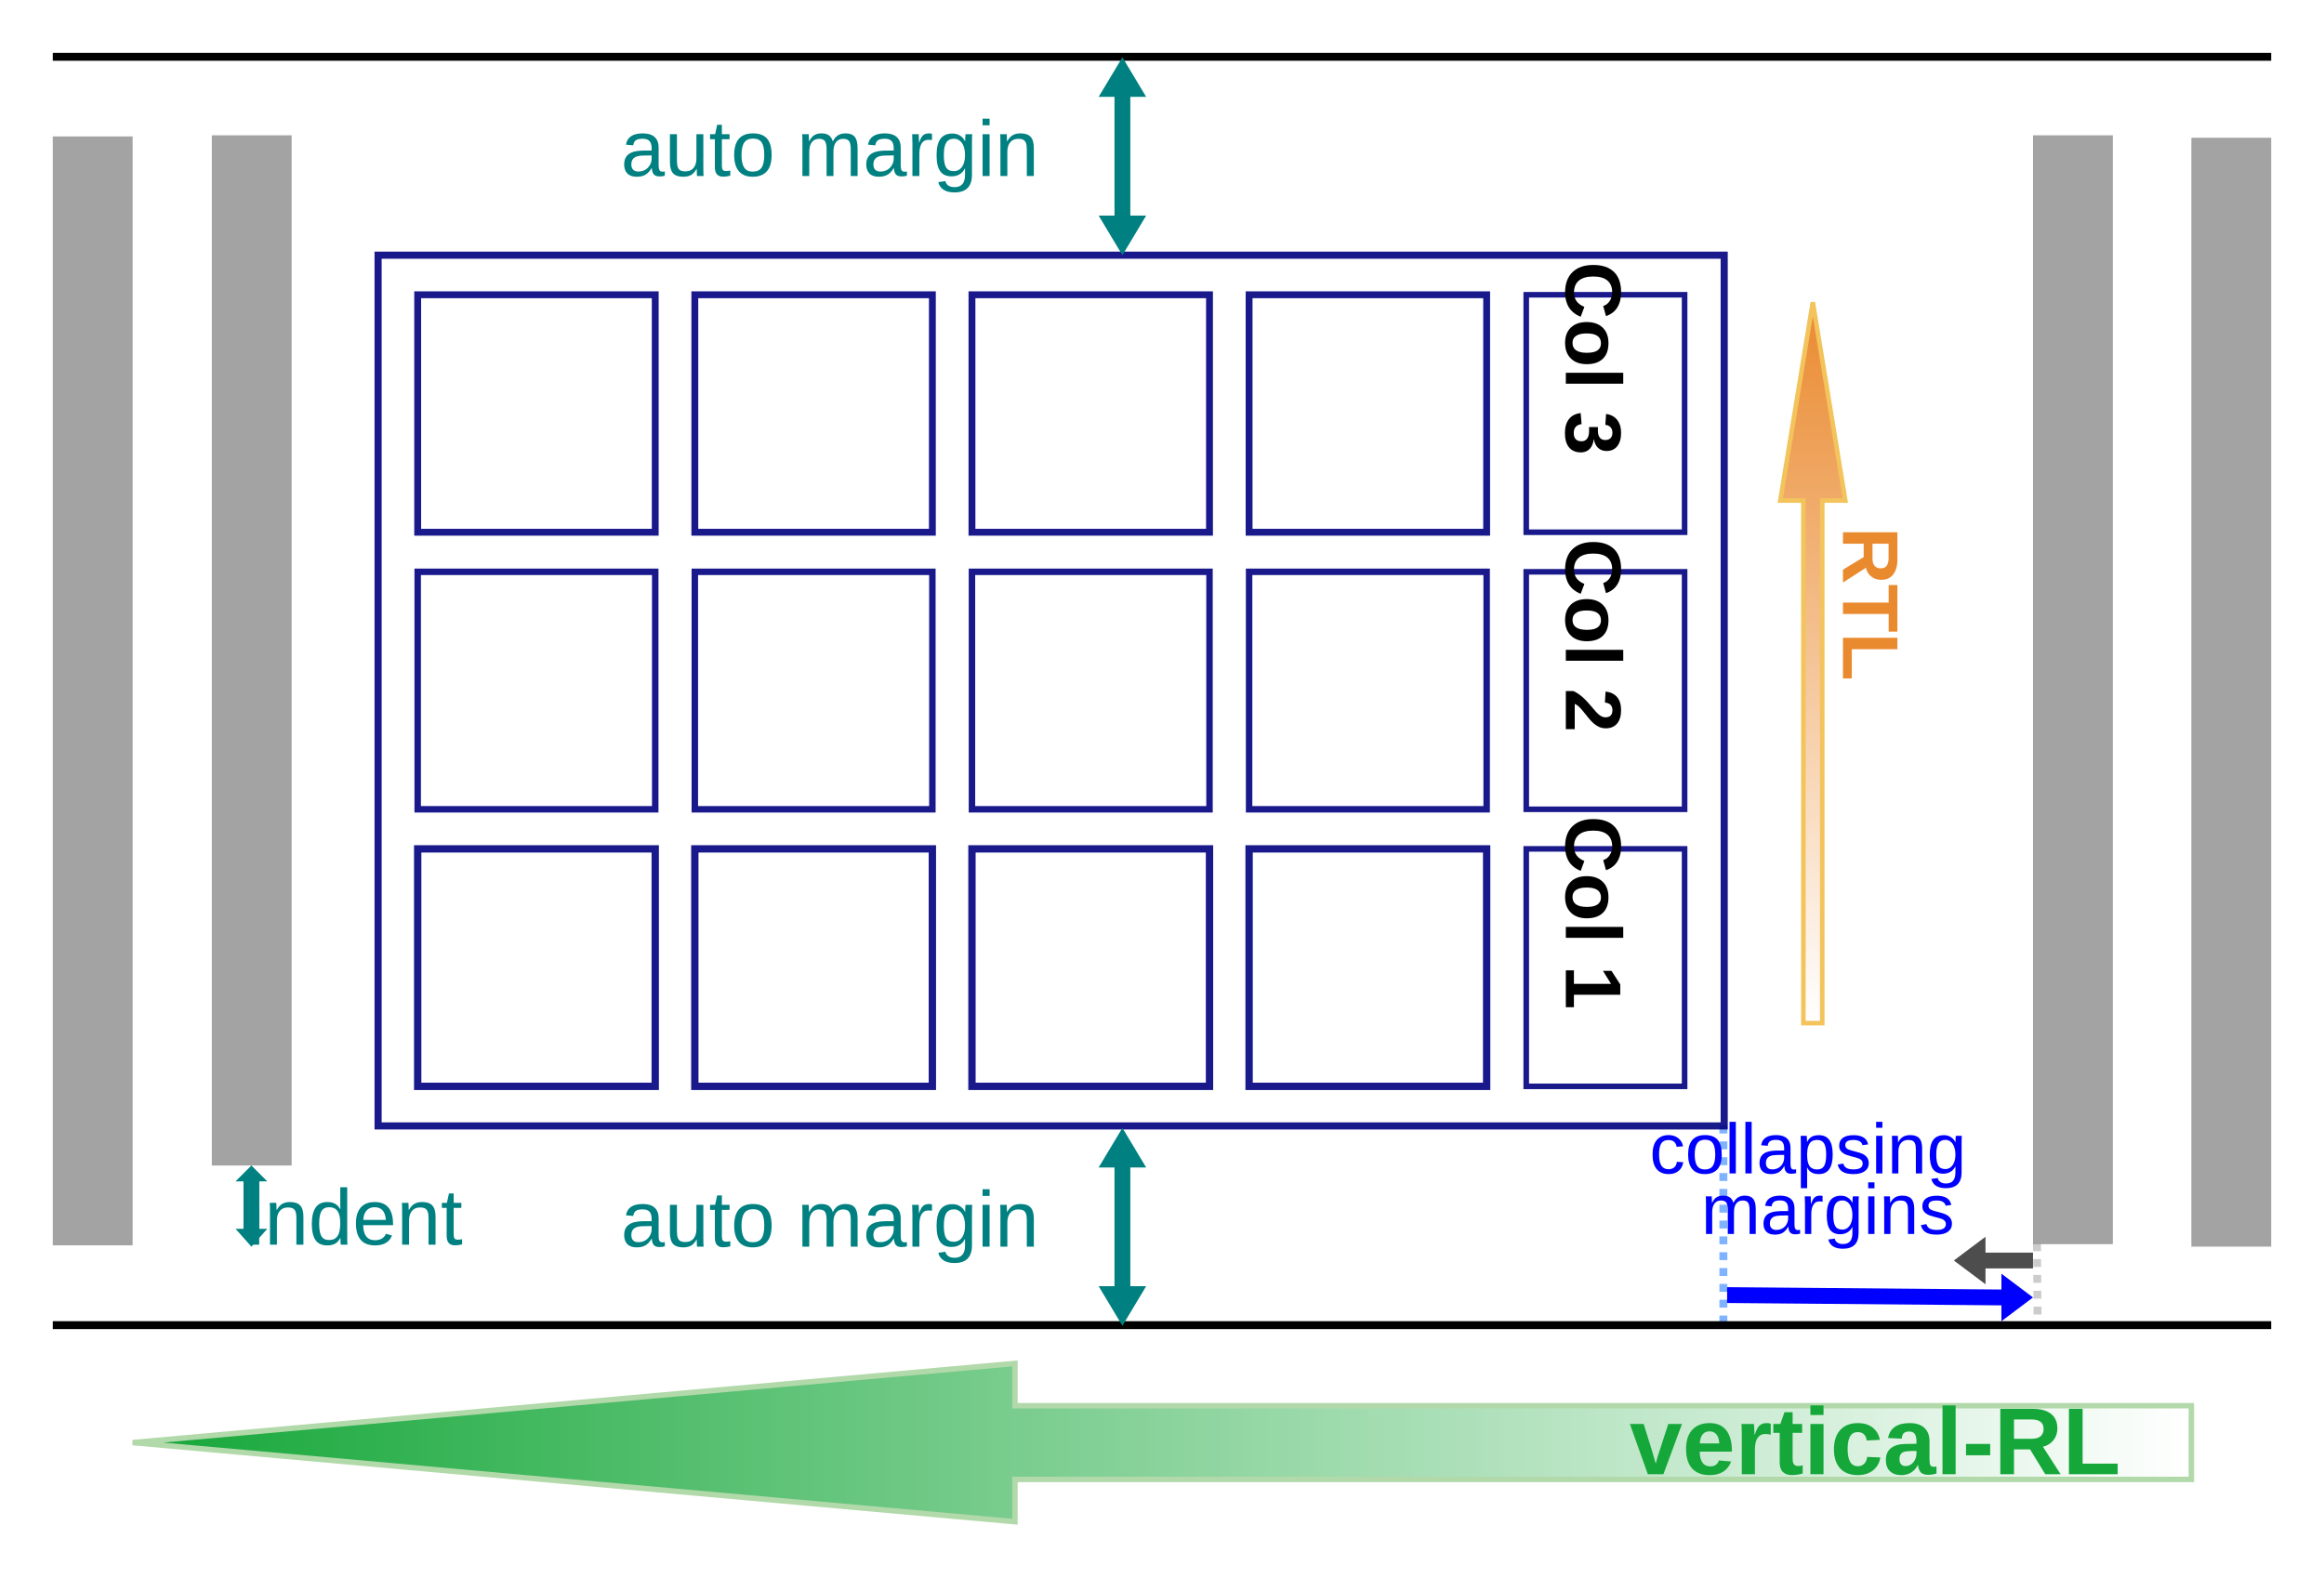
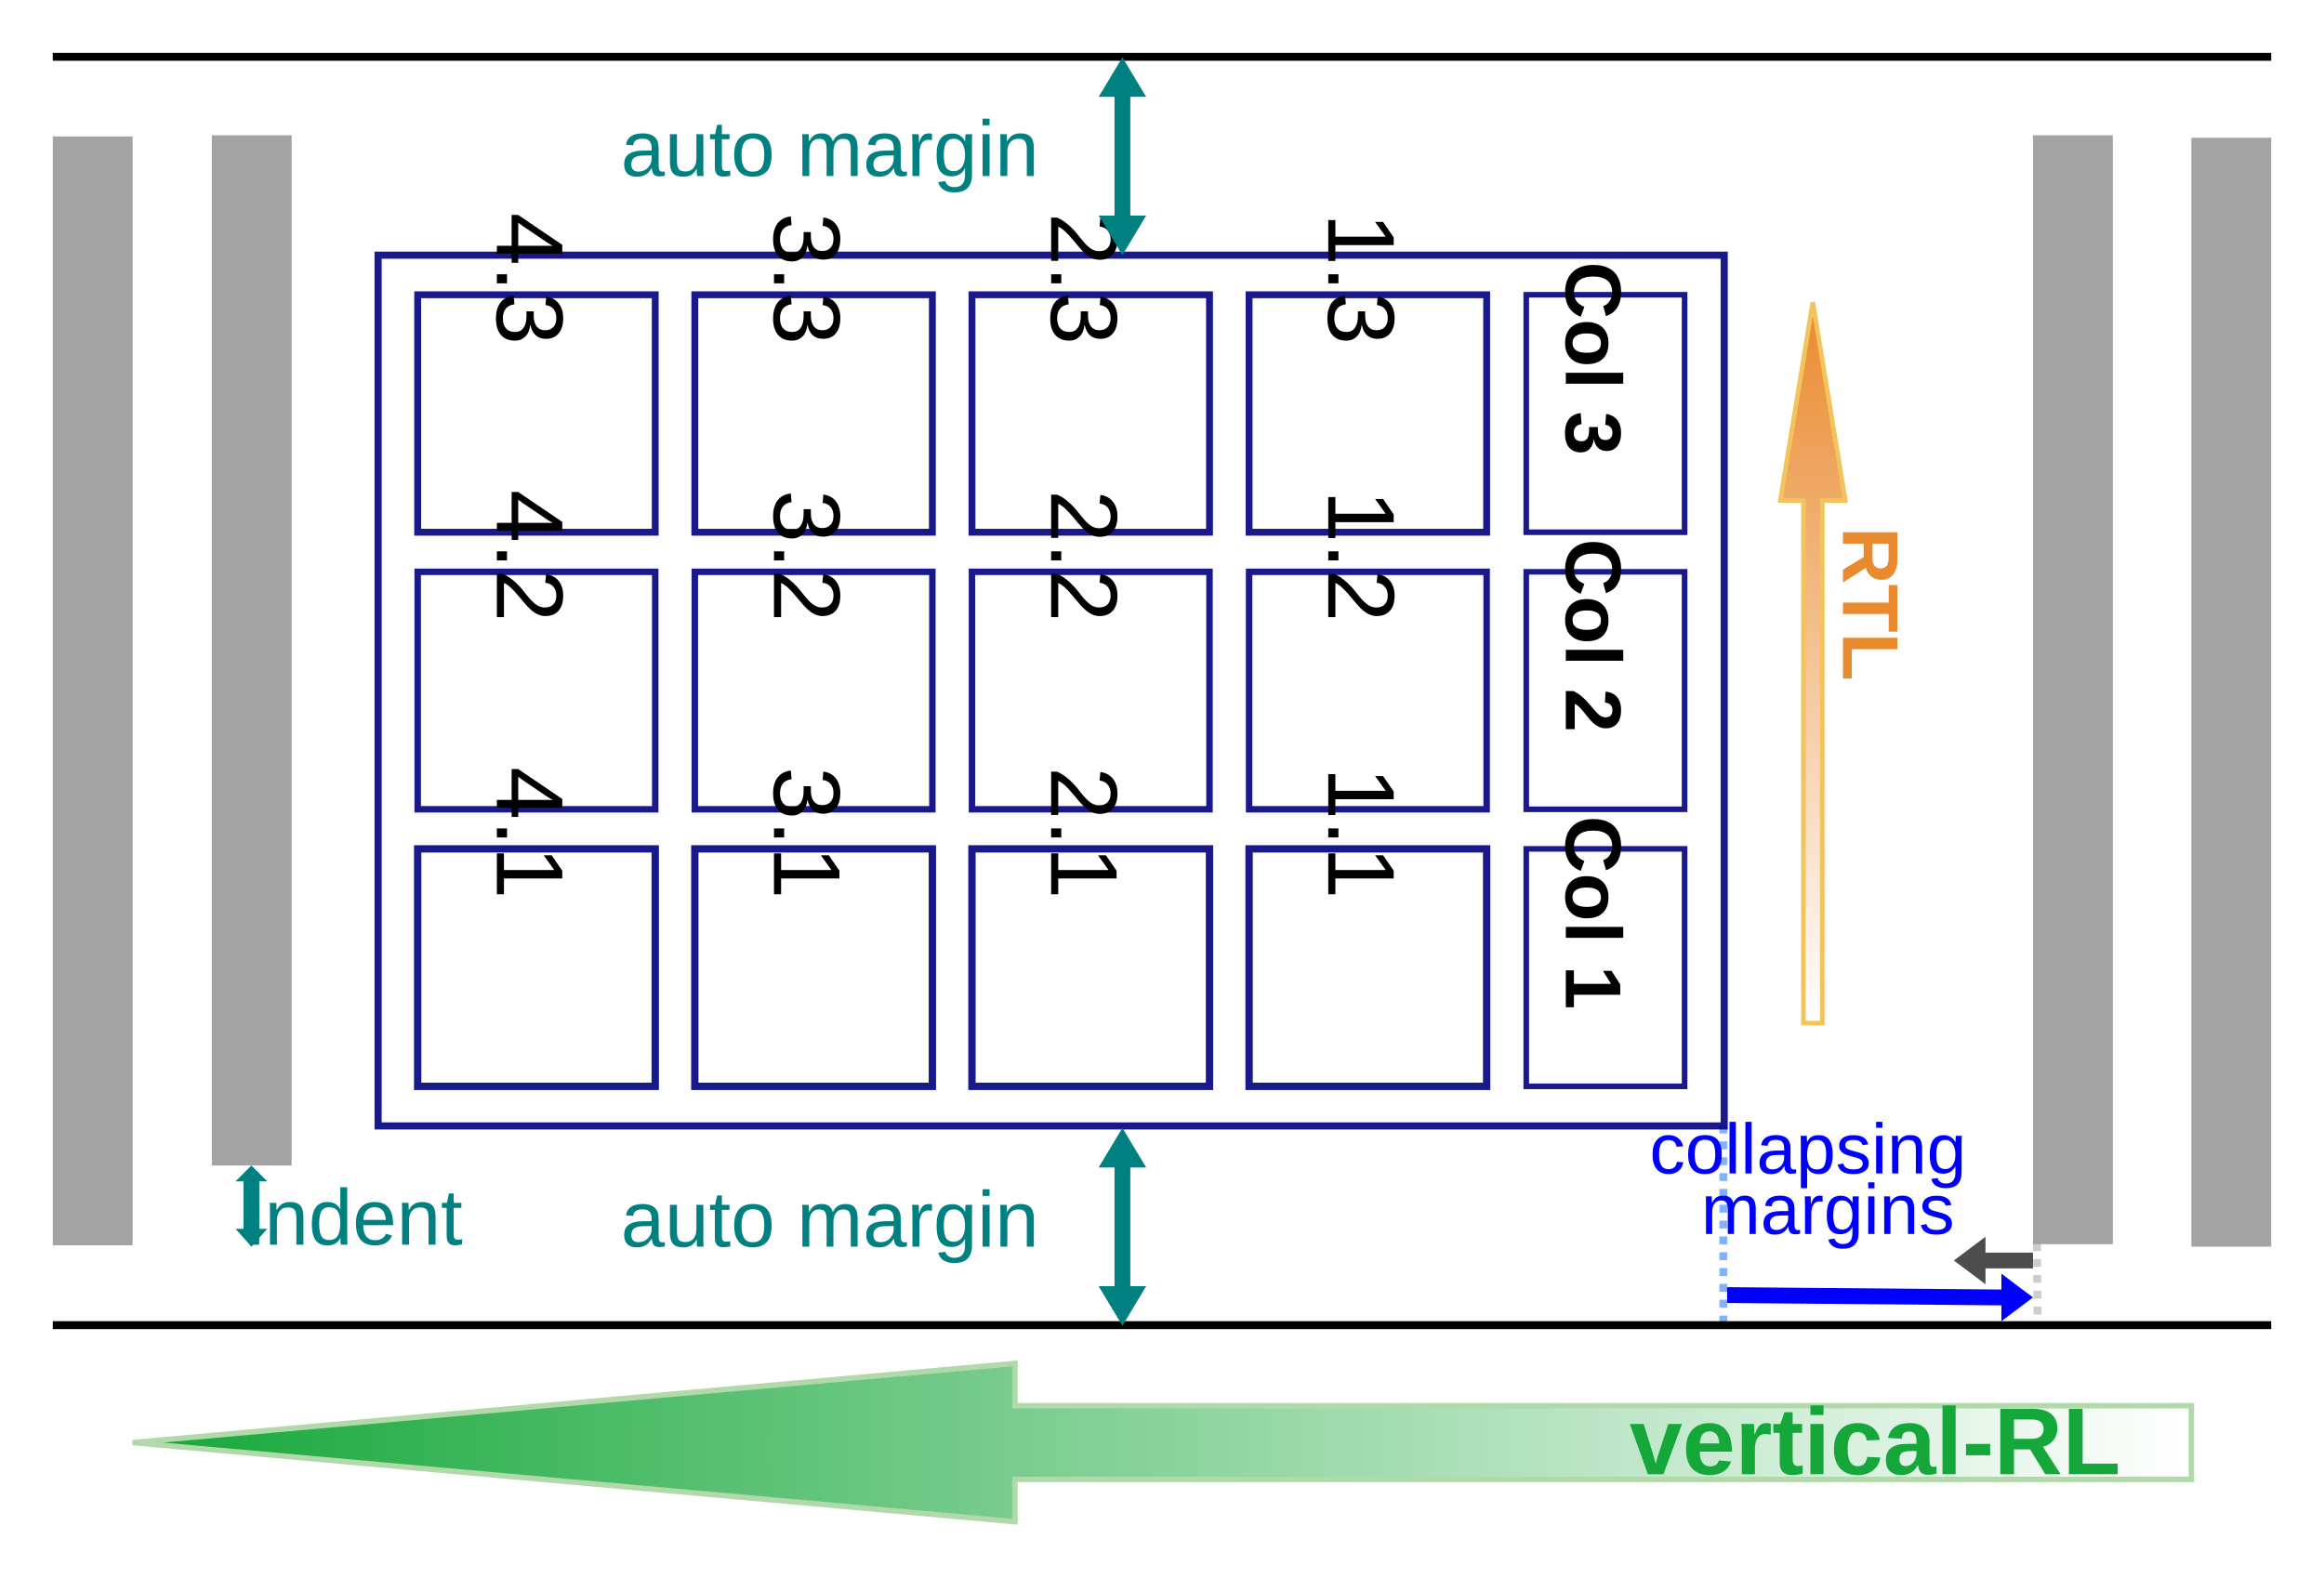
<svg xmlns="http://www.w3.org/2000/svg" xmlns:xlink="http://www.w3.org/1999/xlink" width="440.25" height="298.906" id="svg2" version="1.1">
  <defs id="defs4">
    <linearGradient id="id2" gradientUnits="userSpaceOnUse" x1="69.851" y1="89.373" x2="69.851" y2="180.437">
      <stop offset="0" stop-color="white" id="stop4266" />
      <stop offset="1" stop-color="#EA8A2F" id="stop4268" />
    </linearGradient>
    <linearGradient gradientTransform="matrix(1.5,0,0,-1.5,168.5126,1133.25)" y2="180.437" x2="69.851" y1="89.373" x1="69.851" gradientUnits="userSpaceOnUse" id="linearGradient3879" xlink:href="#id2" />
    <linearGradient id="id1" gradientUnits="userSpaceOnUse" x1="106.919" y1="64.93" x2="9.42" y2="64.93">
      <stop offset="0" stop-color="white" id="stop4261" />
      <stop offset="1" stop-color="#15A739" id="stop4263" />
    </linearGradient>
    <linearGradient gradientTransform="matrix(4.000062,0,0,0.8046439,-82.68258,1026.421)" y2="64.93" x2="9.42" y1="64.93" x1="106.919" gradientUnits="userSpaceOnUse" id="linearGradient3914" xlink:href="#id1" />
  </defs>
  <g id="layer1" transform="translate(70.125,-805.3125)">
    <path style="fill:#80b3ff;fill-opacity:1;stroke:#80b3ff;stroke-width:1.5;stroke-linecap:butt;stroke-linejoin:miter;stroke-miterlimit:4;stroke-opacity:1;stroke-dasharray:1.5, 1.5;stroke-dashoffset:0" d="m 256.345,1018.6 0,37.872" id="path3971" />
    <path style="fill:#cccccc;stroke:#cccccc;stroke-width:1.5;stroke-linecap:butt;stroke-linejoin:miter;stroke-miterlimit:4;stroke-opacity:1;stroke-dasharray:1.5, 1.5;stroke-dashoffset:0" d="m 315.75,1040.899 0.125,15.32" id="path3971-3-7" />
    <path style="fill:none;stroke:#000000;stroke-width:1.5px;stroke-linecap:butt;stroke-linejoin:miter;stroke-opacity:1" d="m 360.124,816.074 -420.248,0" id="path2993" />
    <path style="fill:none;stroke:#000000;stroke-width:1.5px;stroke-linecap:butt;stroke-linejoin:miter;stroke-opacity:1" d="m 360.124,1056.415 -420.248,0" id="path2995" />
    <rect style="opacity:0.9;fill:#999999;fill-opacity:1;stroke:none" id="rect3003" width="15.124" height="210.124" x="345" y="831.414" />
    <rect style="opacity:0.9;fill:#999999;fill-opacity:1;stroke:none" id="rect3003-9" width="15.124" height="210.124" x="315" y="830.95" />
    <rect style="opacity:0.9;fill:#999999;fill-opacity:1;stroke:none" id="rect3003-7" width="15.124" height="210.124" x="-60.124" y="831.167" />
    <rect style="opacity:0.9;fill:#999999;fill-opacity:1;stroke:none" id="rect3003-8" width="15.124" height="195.217" x="-30" y="830.95" />
    <rect style="opacity:0.9;fill:none;stroke:#000080;stroke-width:1.348;stroke-miterlimit:4;stroke-opacity:1;stroke-dasharray:none;stroke-dashoffset:0" id="rect3045" width="255" height="165" x="1.5" y="853.667" />
    <rect style="opacity:0.9;fill:none;stroke:#000080;stroke-width:1.299;stroke-miterlimit:4;stroke-opacity:1;stroke-dasharray:none;stroke-dashoffset:0" id="rect3047" width="45" height="45" x="166.5" y="861.167" />
    <rect style="opacity:0.9;fill:none;stroke:#000080;stroke-width:1.225;stroke-miterlimit:4;stroke-opacity:1;stroke-dasharray:none;stroke-dashoffset:0" id="rect3049" width="45" height="45" x="166.5" y="913.667" />
    <rect style="opacity:0.9;fill:none;stroke:#000080;stroke-width:1.389;stroke-miterlimit:4;stroke-opacity:1;stroke-dasharray:none;stroke-dashoffset:0" id="rect3051" width="45" height="45" x="166.5" y="966.167" />
    <rect style="opacity:0.9;fill:none;stroke:#000080;stroke-width:1.299;stroke-miterlimit:4;stroke-opacity:1;stroke-dasharray:none;stroke-dashoffset:0" id="rect3047-3" width="45" height="45" x="114" y="861.167" />
    <rect style="opacity:0.9;fill:none;stroke:#000080;stroke-width:1.225;stroke-miterlimit:4;stroke-opacity:1;stroke-dasharray:none;stroke-dashoffset:0" id="rect3049-7" width="45" height="45" x="114" y="913.667" />
    <rect style="opacity:0.9;fill:none;stroke:#000080;stroke-width:1.389;stroke-miterlimit:4;stroke-opacity:1;stroke-dasharray:none;stroke-dashoffset:0" id="rect3051-1" width="45" height="45" x="114" y="966.167" />
    <rect style="opacity:0.9;fill:none;stroke:#000080;stroke-width:1.299;stroke-miterlimit:4;stroke-opacity:1;stroke-dasharray:none;stroke-dashoffset:0" id="rect3047-38" width="45" height="45" x="61.5" y="861.167" />
    <rect style="opacity:0.9;fill:none;stroke:#000080;stroke-width:1.225;stroke-miterlimit:4;stroke-opacity:1;stroke-dasharray:none;stroke-dashoffset:0" id="rect3049-0" width="45" height="45" x="61.5" y="913.667" />
    <rect style="opacity:0.9;fill:none;stroke:#000080;stroke-width:1.389;stroke-miterlimit:4;stroke-opacity:1;stroke-dasharray:none;stroke-dashoffset:0" id="rect3051-9" width="45" height="45" x="61.5" y="966.167" />
    <rect style="opacity:0.9;fill:none;stroke:#000080;stroke-width:1.299;stroke-miterlimit:4;stroke-opacity:1;stroke-dasharray:none;stroke-dashoffset:0" id="rect3047-7" width="45" height="45" x="9" y="861.167" />
    <rect style="opacity:0.9;fill:none;stroke:#000080;stroke-width:1.225;stroke-miterlimit:4;stroke-opacity:1;stroke-dasharray:none;stroke-dashoffset:0" id="rect3049-9" width="45" height="45" x="9" y="913.667" />
    <rect style="opacity:0.9;fill:none;stroke:#000080;stroke-width:1.389;stroke-miterlimit:4;stroke-opacity:1;stroke-dasharray:none;stroke-dashoffset:0" id="rect3051-93" width="45" height="45" x="9" y="966.167" />
-     <flowRoot xml:space="preserve" id="flowRoot3145" style="font-size:12px;font-style:normal;font-variant:normal;font-weight:bold;font-stretch:normal;text-align:center;line-height:125%;letter-spacing:0px;word-spacing:0px;text-anchor:middle;fill:#000000;fill-opacity:1;stroke:none;font-family:Liberation Sans;-inkscape-font-specification:Liberation Sans Bold" transform="matrix(1.5,0,0,1.5,-75,786.1666)">
-       <flowRegion id="flowRegion3147">
-         <rect id="rect3149" width="20.455" height="20.145" x="194.628" y="54.649" style="font-size:12px;font-weight:bold;-inkscape-font-specification:Liberation Sans Bold" />
-       </flowRegion>
-       <flowPara id="flowPara3151" />
-     </flowRoot>
-     <flowRoot xml:space="preserve" id="flowRoot3153" style="font-size:10px;font-style:normal;font-variant:normal;font-weight:normal;font-stretch:normal;text-align:center;line-height:125%;letter-spacing:0px;word-spacing:0px;text-anchor:middle;fill:#000000;fill-opacity:1;stroke:none;font-family:Liberation Sans;-inkscape-font-specification:Liberation Sans" transform="matrix(0,1.5,-1.5,0,281.8071,576.2838)">
-       <flowRegion id="flowRegion3155">
-         <rect id="rect3157" width="20.042" height="19.751" x="194.899" y="55.06" />
-       </flowRegion>
-       <flowPara id="flowPara3159" style="font-size:12px;font-weight:normal;-inkscape-font-specification:Liberation Sans">1.3</flowPara>
-     </flowRoot>
-     <flowRoot xml:space="preserve" id="flowRoot3153-0" style="font-size:10px;font-style:normal;font-variant:normal;font-weight:normal;font-stretch:normal;text-align:center;line-height:125%;letter-spacing:0px;word-spacing:0px;text-anchor:middle;fill:#000000;fill-opacity:1;stroke:none;font-family:Liberation Sans;-inkscape-font-specification:Liberation Sans" transform="matrix(0,1.5,-1.5,0,281.8071,628.7838)">
-       <flowRegion id="flowRegion3155-8">
-         <rect id="rect3157-3" width="20.042" height="19.751" x="194.899" y="55.06" />
-       </flowRegion>
-       <flowPara id="flowPara3159-5" style="font-size:12px;font-weight:normal;-inkscape-font-specification:Liberation Sans">1.2</flowPara>
-     </flowRoot>
-     <flowRoot xml:space="preserve" id="flowRoot3153-5" style="font-size:10px;font-style:normal;font-variant:normal;font-weight:normal;font-stretch:normal;text-align:center;line-height:125%;letter-spacing:0px;word-spacing:0px;text-anchor:middle;fill:#000000;fill-opacity:1;stroke:none;font-family:Liberation Sans;-inkscape-font-specification:Liberation Sans" transform="matrix(0,1.5,-1.5,0,281.8071,681.2838)">
-       <flowRegion id="flowRegion3155-0">
-         <rect id="rect3157-6" width="20.042" height="19.751" x="194.899" y="55.06" />
-       </flowRegion>
-       <flowPara id="flowPara3159-50" style="font-size:12px;font-weight:normal;-inkscape-font-specification:Liberation Sans">1.1</flowPara>
-     </flowRoot>
-     <flowRoot xml:space="preserve" id="flowRoot3153-6" style="font-size:10px;font-style:normal;font-variant:normal;font-weight:normal;font-stretch:normal;text-align:center;line-height:125%;letter-spacing:0px;word-spacing:0px;text-anchor:middle;fill:#000000;fill-opacity:1;stroke:none;font-family:Liberation Sans;-inkscape-font-specification:Liberation Sans" transform="matrix(0,1.5,-1.5,0,229.3071,576.2838)">
-       <flowRegion id="flowRegion3155-9">
-         <rect id="rect3157-1" width="20.042" height="19.751" x="194.899" y="55.06" />
-       </flowRegion>
-       <flowPara id="flowPara3159-0" style="font-size:12px;font-weight:normal;-inkscape-font-specification:Liberation Sans">2.3</flowPara>
-     </flowRoot>
-     <flowRoot xml:space="preserve" id="flowRoot3153-4" style="font-size:10px;font-style:normal;font-variant:normal;font-weight:normal;font-stretch:normal;text-align:center;line-height:125%;letter-spacing:0px;word-spacing:0px;text-anchor:middle;fill:#000000;fill-opacity:1;stroke:none;font-family:Liberation Sans;-inkscape-font-specification:Liberation Sans" transform="matrix(0,1.5,-1.5,0,229.3071,628.7838)">
-       <flowRegion id="flowRegion3155-2">
-         <rect id="rect3157-7" width="20.042" height="19.751" x="194.899" y="55.06" />
-       </flowRegion>
-       <flowPara id="flowPara3159-4" style="font-size:12px;font-weight:normal;-inkscape-font-specification:Liberation Sans">2.2</flowPara>
-     </flowRoot>
-     <flowRoot xml:space="preserve" id="flowRoot3153-03" style="font-size:10px;font-style:normal;font-variant:normal;font-weight:normal;font-stretch:normal;text-align:center;line-height:125%;letter-spacing:0px;word-spacing:0px;text-anchor:middle;fill:#000000;fill-opacity:1;stroke:none;font-family:Liberation Sans;-inkscape-font-specification:Liberation Sans" transform="matrix(0,1.5,-1.5,0,229.3071,681.2838)">
-       <flowRegion id="flowRegion3155-28">
-         <rect id="rect3157-0" width="20.042" height="19.751" x="194.899" y="55.06" />
-       </flowRegion>
-       <flowPara id="flowPara3159-3" style="font-size:12px;font-weight:normal;-inkscape-font-specification:Liberation Sans">2.1</flowPara>
-     </flowRoot>
-     <flowRoot xml:space="preserve" id="flowRoot3153-7" style="font-size:10px;font-style:normal;font-variant:normal;font-weight:normal;font-stretch:normal;text-align:center;line-height:125%;letter-spacing:0px;word-spacing:0px;text-anchor:middle;fill:#000000;fill-opacity:1;stroke:none;font-family:Liberation Sans;-inkscape-font-specification:Liberation Sans" transform="matrix(0,1.5,-1.5,0,176.8071,681.2838)">
-       <flowRegion id="flowRegion3155-00">
-         <rect id="rect3157-34" width="20.042" height="19.751" x="194.899" y="55.06" />
-       </flowRegion>
-       <flowPara id="flowPara3159-9" style="font-size:12px;font-weight:normal;-inkscape-font-specification:Liberation Sans">3.1</flowPara>
-     </flowRoot>
-     <flowRoot xml:space="preserve" id="flowRoot3153-2" style="font-size:10px;font-style:normal;font-variant:normal;font-weight:normal;font-stretch:normal;text-align:center;line-height:125%;letter-spacing:0px;word-spacing:0px;text-anchor:middle;fill:#000000;fill-opacity:1;stroke:none;font-family:Liberation Sans;-inkscape-font-specification:Liberation Sans" transform="matrix(0,1.5,-1.5,0,176.8071,628.7838)">
-       <flowRegion id="flowRegion3155-7">
-         <rect id="rect3157-4" width="20.042" height="19.751" x="194.899" y="55.06" />
-       </flowRegion>
-       <flowPara id="flowPara3159-2" style="font-size:12px;font-weight:normal;-inkscape-font-specification:Liberation Sans">3.2</flowPara>
-     </flowRoot>
-     <flowRoot xml:space="preserve" id="flowRoot3153-52" style="font-size:10px;font-style:normal;font-variant:normal;font-weight:normal;font-stretch:normal;text-align:center;line-height:125%;letter-spacing:0px;word-spacing:0px;text-anchor:middle;fill:#000000;fill-opacity:1;stroke:none;font-family:Liberation Sans;-inkscape-font-specification:Liberation Sans" transform="matrix(0,1.5,-1.5,0,176.8071,576.2838)">
-       <flowRegion id="flowRegion3155-4">
-         <rect id="rect3157-43" width="20.042" height="19.751" x="194.899" y="55.06" />
-       </flowRegion>
-       <flowPara id="flowPara3159-8" style="font-size:12px;font-weight:normal;-inkscape-font-specification:Liberation Sans">3.3</flowPara>
-     </flowRoot>
-     <flowRoot xml:space="preserve" id="flowRoot3153-60" style="font-size:10px;font-style:normal;font-variant:normal;font-weight:normal;font-stretch:normal;text-align:center;line-height:125%;letter-spacing:0px;word-spacing:0px;text-anchor:middle;fill:#000000;fill-opacity:1;stroke:none;font-family:Liberation Sans;-inkscape-font-specification:Liberation Sans" transform="matrix(0,1.5,-1.5,0,124.3071,576.2838)">
-       <flowRegion id="flowRegion3155-89">
-         <rect id="rect3157-2" width="20.042" height="19.751" x="194.899" y="55.06" />
-       </flowRegion>
-       <flowPara id="flowPara3159-23" style="font-size:12px;font-weight:normal;-inkscape-font-specification:Liberation Sans">4.3</flowPara>
-     </flowRoot>
-     <flowRoot xml:space="preserve" id="flowRoot3153-1" style="font-size:10px;font-style:normal;font-variant:normal;font-weight:normal;font-stretch:normal;text-align:center;line-height:125%;letter-spacing:0px;word-spacing:0px;text-anchor:middle;fill:#000000;fill-opacity:1;stroke:none;font-family:Liberation Sans;-inkscape-font-specification:Liberation Sans" transform="matrix(0,1.5,-1.5,0,124.3071,628.7838)">
-       <flowRegion id="flowRegion3155-83">
-         <rect id="rect3157-42" width="20.042" height="19.751" x="194.899" y="55.06" />
-       </flowRegion>
-       <flowPara id="flowPara3159-24" style="font-size:12px;font-weight:normal;-inkscape-font-specification:Liberation Sans">4.2</flowPara>
-     </flowRoot>
-     <flowRoot xml:space="preserve" id="flowRoot3153-51" style="font-size:10px;font-style:normal;font-variant:normal;font-weight:normal;font-stretch:normal;text-align:center;line-height:125%;letter-spacing:0px;word-spacing:0px;text-anchor:middle;fill:#000000;fill-opacity:1;stroke:none;font-family:Liberation Sans;-inkscape-font-specification:Liberation Sans" transform="matrix(0,1.5,-1.5,0,124.3071,681.2838)">
-       <flowRegion id="flowRegion3155-75">
-         <rect id="rect3157-71" width="20.042" height="19.751" x="194.899" y="55.06" />
-       </flowRegion>
-       <flowPara id="flowPara3159-6" style="font-size:12px;font-weight:normal;-inkscape-font-specification:Liberation Sans">4.1</flowPara>
-     </flowRoot>
+     <rect id="rect3149" width="20.455" height="20.145" x="194.628" y="54.649" style="font-size:12px;font-weight:bold;-inkscape-font-specification:Liberation Sans Bold" />
+     <text xml:space="preserve" style="font-size:15px;font-style:normal;font-variant:normal;font-weight:normal;font-stretch:normal;text-align:center;line-height:125%;letter-spacing:0px;word-spacing:0px;text-anchor:middle;fill:#000000;fill-opacity:1;stroke:none;font-family:Liberation Sans;-inkscape-font-specification:Liberation Sans" x="883.151" y="-181.5" id="text3121" transform="matrix(0,1,-1,0,0,0)">
+       <tspan x="883.151" y="-181.5" id="tspan3123">
+         <tspan x="883.151" y="-181.5" style="font-size:18px;-inkscape-font-specification:Liberation Sans" id="tspan3125">1.3</tspan>
+       </tspan>
+     </text>
+     <text xml:space="preserve" style="font-size:15px;font-style:normal;font-variant:normal;font-weight:normal;font-stretch:normal;text-align:center;line-height:125%;letter-spacing:0px;word-spacing:0px;text-anchor:middle;fill:#000000;fill-opacity:1;stroke:none;font-family:Liberation Sans;-inkscape-font-specification:Liberation Sans" x="935.651" y="-181.5" id="text3145" transform="matrix(0,1,-1,0,0,0)">
+       <tspan x="935.651" y="-181.5" id="tspan3147">
+         <tspan x="935.651" y="-181.5" style="font-size:18px;-inkscape-font-specification:Liberation Sans" id="tspan3149">1.2</tspan>
+       </tspan>
+     </text>
+     <text xml:space="preserve" style="font-size:15px;font-style:normal;font-variant:normal;font-weight:normal;font-stretch:normal;text-align:center;line-height:125%;letter-spacing:0px;word-spacing:0px;text-anchor:middle;fill:#000000;fill-opacity:1;stroke:none;font-family:Liberation Sans;-inkscape-font-specification:Liberation Sans" x="988.151" y="-181.5" id="text3169" transform="matrix(0,1,-1,0,0,0)">
+       <tspan x="988.151" y="-181.5" id="tspan3171">
+         <tspan x="988.151" y="-181.5" style="font-size:18px;-inkscape-font-specification:Liberation Sans" id="tspan3173">1.1</tspan>
+       </tspan>
+     </text>
+     <text xml:space="preserve" style="font-size:15px;font-style:normal;font-variant:normal;font-weight:normal;font-stretch:normal;text-align:center;line-height:125%;letter-spacing:0px;word-spacing:0px;text-anchor:middle;fill:#000000;fill-opacity:1;stroke:none;font-family:Liberation Sans;-inkscape-font-specification:Liberation Sans" x="883.151" y="-129" id="text3115" transform="matrix(0,1,-1,0,0,0)">
+       <tspan x="883.151" y="-129" id="tspan3117">
+         <tspan x="883.151" y="-129" style="font-size:18px;-inkscape-font-specification:Liberation Sans" id="tspan3119">2.3</tspan>
+       </tspan>
+     </text>
+     <text xml:space="preserve" style="font-size:15px;font-style:normal;font-variant:normal;font-weight:normal;font-stretch:normal;text-align:center;line-height:125%;letter-spacing:0px;word-spacing:0px;text-anchor:middle;fill:#000000;fill-opacity:1;stroke:none;font-family:Liberation Sans;-inkscape-font-specification:Liberation Sans" x="935.651" y="-129" id="text3139" transform="matrix(0,1,-1,0,0,0)">
+       <tspan x="935.651" y="-129" id="tspan3141">
+         <tspan x="935.651" y="-129" style="font-size:18px;-inkscape-font-specification:Liberation Sans" id="tspan3143">2.2</tspan>
+       </tspan>
+     </text>
+     <text xml:space="preserve" style="font-size:15px;font-style:normal;font-variant:normal;font-weight:normal;font-stretch:normal;text-align:center;line-height:125%;letter-spacing:0px;word-spacing:0px;text-anchor:middle;fill:#000000;fill-opacity:1;stroke:none;font-family:Liberation Sans;-inkscape-font-specification:Liberation Sans" x="988.151" y="-129" id="text3163" transform="matrix(0,1,-1,0,0,0)">
+       <tspan x="988.151" y="-129" id="tspan3165">
+         <tspan x="988.151" y="-129" style="font-size:18px;-inkscape-font-specification:Liberation Sans" id="tspan3167">2.1</tspan>
+       </tspan>
+     </text>
+     <text xml:space="preserve" style="font-size:15px;font-style:normal;font-variant:normal;font-weight:normal;font-stretch:normal;text-align:center;line-height:125%;letter-spacing:0px;word-spacing:0px;text-anchor:middle;fill:#000000;fill-opacity:1;stroke:none;font-family:Liberation Sans;-inkscape-font-specification:Liberation Sans" x="988.151" y="-76.5" id="text3157" transform="matrix(0,1,-1,0,0,0)">
+       <tspan x="988.151" y="-76.5" id="tspan3159">
+         <tspan x="988.151" y="-76.5" style="font-size:18px;-inkscape-font-specification:Liberation Sans" id="tspan3161">3.1</tspan>
+       </tspan>
+     </text>
+     <text xml:space="preserve" style="font-size:15px;font-style:normal;font-variant:normal;font-weight:normal;font-stretch:normal;text-align:center;line-height:125%;letter-spacing:0px;word-spacing:0px;text-anchor:middle;fill:#000000;fill-opacity:1;stroke:none;font-family:Liberation Sans;-inkscape-font-specification:Liberation Sans" x="935.651" y="-76.5" id="text3133" transform="matrix(0,1,-1,0,0,0)">
+       <tspan x="935.651" y="-76.5" id="tspan3135">
+         <tspan x="935.651" y="-76.5" style="font-size:18px;-inkscape-font-specification:Liberation Sans" id="tspan3137">3.2</tspan>
+       </tspan>
+     </text>
+     <text xml:space="preserve" style="font-size:15px;font-style:normal;font-variant:normal;font-weight:normal;font-stretch:normal;text-align:center;line-height:125%;letter-spacing:0px;word-spacing:0px;text-anchor:middle;fill:#000000;fill-opacity:1;stroke:none;font-family:Liberation Sans;-inkscape-font-specification:Liberation Sans" x="883.151" y="-76.5" id="text3109" transform="matrix(0,1,-1,0,0,0)">
+       <tspan x="883.151" y="-76.5" id="tspan3111">
+         <tspan x="883.151" y="-76.5" style="font-size:18px;-inkscape-font-specification:Liberation Sans" id="tspan3113">3.3</tspan>
+       </tspan>
+     </text>
+     <text xml:space="preserve" style="font-size:15px;font-style:normal;font-variant:normal;font-weight:normal;font-stretch:normal;text-align:center;line-height:125%;letter-spacing:0px;word-spacing:0px;text-anchor:middle;fill:#000000;fill-opacity:1;stroke:none;font-family:Liberation Sans;-inkscape-font-specification:Liberation Sans" x="883.151" y="-24" id="text3103" transform="matrix(0,1,-1,0,0,0)">
+       <tspan x="883.151" y="-24" id="tspan3105">
+         <tspan x="883.151" y="-24" style="font-size:18px;-inkscape-font-specification:Liberation Sans" id="tspan3107">4.3</tspan>
+       </tspan>
+     </text>
+     <text xml:space="preserve" style="font-size:15px;font-style:normal;font-variant:normal;font-weight:normal;font-stretch:normal;text-align:center;line-height:125%;letter-spacing:0px;word-spacing:0px;text-anchor:middle;fill:#000000;fill-opacity:1;stroke:none;font-family:Liberation Sans;-inkscape-font-specification:Liberation Sans" x="935.651" y="-24" id="text3127" transform="matrix(0,1,-1,0,0,0)">
+       <tspan x="935.651" y="-24" id="tspan3129">
+         <tspan x="935.651" y="-24" style="font-size:18px;-inkscape-font-specification:Liberation Sans" id="tspan3131">4.2</tspan>
+       </tspan>
+     </text>
+     <text xml:space="preserve" style="font-size:15px;font-style:normal;font-variant:normal;font-weight:normal;font-stretch:normal;text-align:center;line-height:125%;letter-spacing:0px;word-spacing:0px;text-anchor:middle;fill:#000000;fill-opacity:1;stroke:none;font-family:Liberation Sans;-inkscape-font-specification:Liberation Sans" x="988.151" y="-24" id="text3151" transform="matrix(0,1,-1,0,0,0)">
+       <tspan x="988.151" y="-24" id="tspan3153">
+         <tspan x="988.151" y="-24" style="font-size:18px;-inkscape-font-specification:Liberation Sans" id="tspan3155">4.1</tspan>
+       </tspan>
+     </text>
    <rect style="opacity:0.9;fill:none;stroke:#000080;stroke-width:1.061;stroke-miterlimit:4;stroke-opacity:1;stroke-dasharray:none;stroke-dashoffset:0" id="rect3047-37" width="30" height="45" x="219" y="861.167" />
    <text xml:space="preserve" style="font-size:15px;font-style:normal;font-variant:normal;font-weight:normal;font-stretch:normal;text-align:center;line-height:125%;letter-spacing:0px;word-spacing:0px;text-anchor:middle;fill:#000000;fill-opacity:1;stroke:none;font-family:Liberation Sans;-inkscape-font-specification:Liberation Sans" x="883.667" y="-226.5" id="text3349" transform="matrix(0,1,-1,0,0,0)">
      <tspan id="tspan3351" x="883.667" y="-226.5" style="font-weight:bold;-inkscape-font-specification:Liberation Sans Bold">Col 3</tspan>
    </text>
    <rect style="opacity:0.9;fill:none;stroke:#000080;stroke-width:1.061;stroke-miterlimit:4;stroke-opacity:1;stroke-dasharray:none;stroke-dashoffset:0" id="rect3047-37-2" width="30" height="45" x="219" y="913.667" />
    <text xml:space="preserve" style="font-size:15px;font-style:normal;font-variant:normal;font-weight:normal;font-stretch:normal;text-align:center;line-height:125%;letter-spacing:0px;word-spacing:0px;text-anchor:middle;fill:#000000;fill-opacity:1;stroke:none;font-family:Liberation Sans;-inkscape-font-specification:Liberation Sans" x="936.167" y="-226.5" id="text3349-2" transform="matrix(0,1,-1,0,0,0)">
      <tspan id="tspan3351-1" x="936.167" y="-226.5" style="font-weight:bold;-inkscape-font-specification:Liberation Sans Bold">Col 2</tspan>
    </text>
    <rect style="opacity:0.9;fill:none;stroke:#000080;stroke-width:1.061;stroke-miterlimit:4;stroke-opacity:1;stroke-dasharray:none;stroke-dashoffset:0" id="rect3047-37-6" width="30" height="45" x="219" y="966.167" />
    <text xml:space="preserve" style="font-size:15px;font-style:normal;font-variant:normal;font-weight:normal;font-stretch:normal;text-align:center;line-height:125%;letter-spacing:0px;word-spacing:0px;text-anchor:middle;fill:#000000;fill-opacity:1;stroke:none;font-family:Liberation Sans;-inkscape-font-specification:Liberation Sans" x="988.667" y="-226.5" id="text3349-3" transform="matrix(0,1,-1,0,0,0)">
      <tspan id="tspan3351-0" x="988.667" y="-226.5" style="font-weight:bold;-inkscape-font-specification:Liberation Sans Bold">Col 1</tspan>
    </text>
    <path style="fill:#008080;stroke:none" d="m 142.5,816.167 -4.5,7.5 6,0 0,22.5 -6,0 4.5,7.5 4.5,-7.5 -6,0 0,-22.5 6,0 z" id="path3813" />
    <text xml:space="preserve" style="font-size:15px;font-style:normal;font-variant:normal;font-weight:normal;font-stretch:normal;text-align:center;line-height:125%;letter-spacing:0px;word-spacing:0px;text-anchor:middle;fill:#000000;fill-opacity:1;stroke:none;font-family:Liberation Sans;-inkscape-font-specification:Liberation Sans" x="97.5" y="838.667" id="text3815">
      <tspan id="tspan3817" x="97.5" y="838.667" style="fill:#008080">auto margin</tspan>
    </text>
    <path style="fill:#008080;stroke:none" d="m 142.5,1019.038 -4.5,7.5 6,0 0,22.5 -6,0 4.5,7.5 4.5,-7.5 -6,0 0,-22.5 6,0 z" id="path3813-9" />
    <text xml:space="preserve" style="font-size:15px;font-style:normal;font-variant:normal;font-weight:normal;font-stretch:normal;text-align:center;line-height:125%;letter-spacing:0px;word-spacing:0px;text-anchor:middle;fill:#000000;fill-opacity:1;stroke:none;font-family:Liberation Sans;-inkscape-font-specification:Liberation Sans" x="97.5" y="1041.539" id="text3815-9">
      <tspan id="tspan3817-1" x="97.5" y="1041.539" style="fill:#008080">auto margin</tspan>
    </text>
    <path style="fill:#008080;stroke:none" d="m -22.5,1026.167 -3,3 4.5,0 0,9 -4.5,0 3,3.372 3,-3.372 -4.5,0 0,-9 4.5,0 z" id="path3813-0" />
    <text xml:space="preserve" style="font-size:15px;font-style:normal;font-variant:normal;font-weight:normal;font-stretch:normal;text-align:center;line-height:125%;letter-spacing:0px;word-spacing:0px;text-anchor:middle;fill:#000000;fill-opacity:1;stroke:none;font-family:Liberation Sans;-inkscape-font-specification:Liberation Sans" x="7.5" y="1041.167" id="text3861">
      <tspan id="tspan3863" x="7.5" y="1041.167" style="fill:#008080">indent</tspan>
    </text>
    <path style="fill:url(#linearGradient3879);fill-rule:nonzero;stroke:#f3c35c;stroke-width:0.864" d="m 275.077,999.19 0,-99.024 4.369,0 -6.157,-37.573 -6.158,37.573 4.369,0 0,99.024 3.577,0 z m 0,-49.511 m 2.185,-49.512 m -0.895,-18.786 m -6.158,0 m -0.895,18.786 m 2.185,49.512 m 1.789,49.511" id="path4282" />
    <text xml:space="preserve" style="font-size:15px;font-style:normal;font-variant:normal;font-weight:normal;font-stretch:normal;text-align:center;line-height:125%;letter-spacing:0px;word-spacing:0px;text-anchor:middle;fill:#000000;fill-opacity:1;stroke:none;font-family:Liberation Sans;-inkscape-font-specification:Liberation Sans" x="930.167" y="-279" id="text3896" transform="matrix(0,1,-1,0,0,0)">
      <tspan id="tspan3898" x="930.167" y="-279" style="font-weight:bold;fill:#ea8a2f;-inkscape-font-specification:Liberation Sans Bold">RTL</tspan>
    </text>
    <path style="fill:url(#linearGradient3914);fill-rule:nonzero;stroke:#b2d9aa;stroke-width:1.033" d="m 345,1071.678 -222.857,0 0,-8.011 -167.143,15 167.143,15 0,-8.011 222.857,0 0,-13.978 z m -111.426,0 m -111.432,-4.005 m -83.571,3.494 m 0,15 m 83.571,3.494 m 111.432,-4.005 M 345,1078.667" id="path4280" />
    <text xml:space="preserve" style="font-size:15px;font-style:normal;font-variant:normal;font-weight:normal;font-stretch:normal;text-align:center;line-height:125%;letter-spacing:0px;word-spacing:0px;text-anchor:middle;fill:#000000;fill-opacity:1;stroke:none;font-family:Liberation Sans;-inkscape-font-specification:Liberation Sans" x="295.5" y="1084.667" id="text3947">
      <tspan id="tspan3949" x="295.5" y="1084.667" style="font-size:18px;font-weight:bold;fill:#15a739;-inkscape-font-specification:Liberation Sans Bold">vertical-RL</tspan>
    </text>
-     <flowRoot xml:space="preserve" id="flowRoot3959" style="font-size:10px;font-style:normal;font-variant:normal;font-weight:normal;font-stretch:normal;text-align:center;line-height:125%;letter-spacing:0px;word-spacing:0px;text-anchor:middle;fill:#000000;fill-opacity:1;stroke:none;font-family:Liberation Sans;-inkscape-font-specification:Liberation Sans" transform="matrix(1.5,0,0,1.5,-75,801.1666)">
-       <flowRegion id="flowRegion3961">
-         <rect id="rect3963" width="38.631" height="36.598" x="94.69" y="135.518" />
-       </flowRegion>
-       <flowPara id="flowPara3965" />
-     </flowRoot>
+     <rect id="rect3963" width="38.631" height="36.598" x="94.69" y="135.518" />
    <text xml:space="preserve" style="font-size:15px;font-style:normal;font-variant:normal;font-weight:normal;font-stretch:normal;text-align:center;line-height:125%;letter-spacing:0px;word-spacing:0px;text-anchor:middle;fill:#0000ff;fill-opacity:1;stroke:none;font-family:Liberation Sans;-inkscape-font-specification:Liberation Sans" x="439.42" y="940.825" id="text3967">
      <tspan id="tspan3969" x="439.42" y="940.825" />
    </text>
    <path style="fill:#0000ff;stroke:none" d="m 257.052,1049.219 0,3 51.966,0.448 0,3 5.982,-4.5 -5.982,-4.5 0,3 z" id="path4777" />
    <path style="fill:#4d4d4d;stroke:none" d="m 315,1042.667 0,3 -9,0 0,3 -6,-4.5 6,-4.5 0,3 z" id="path4777-5" />
    <text xml:space="preserve" style="font-size:13.5px;font-style:normal;font-variant:normal;font-weight:normal;font-stretch:normal;text-align:center;line-height:85%;letter-spacing:0px;word-spacing:0px;text-anchor:middle;fill:#000000;fill-opacity:1;stroke:none;font-family:Liberation Sans;-inkscape-font-specification:Liberation Sans" x="285.5" y="1027.667" id="text4797">
      <tspan id="tspan4799" x="285.5" y="1027.667" style="line-height:85%;fill:#0000ff">collapsing</tspan>
      <tspan x="285.5" y="1039.141" id="tspan4801" style="line-height:85%;fill:#0000ff">margins</tspan>
    </text>
  </g>
</svg>
